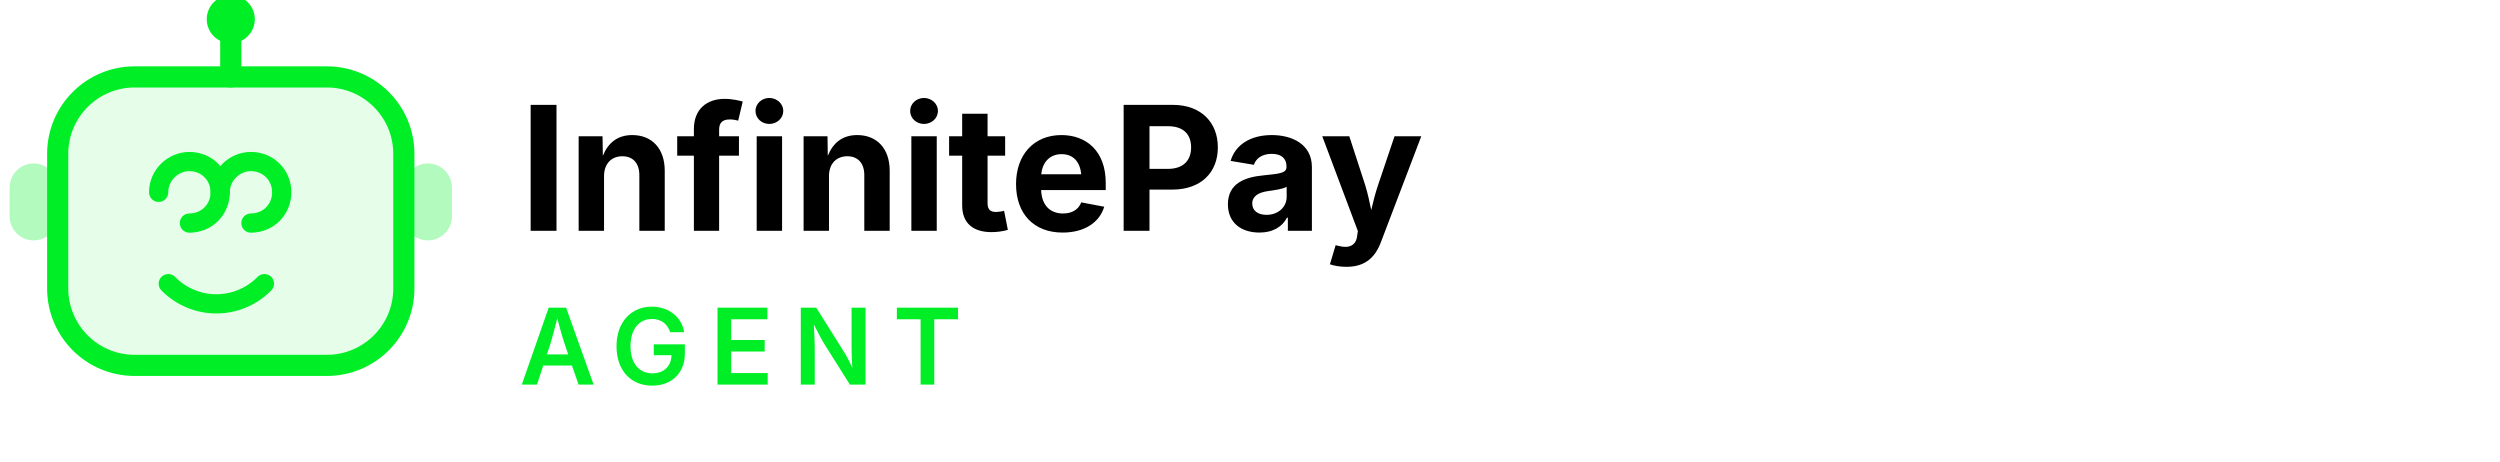
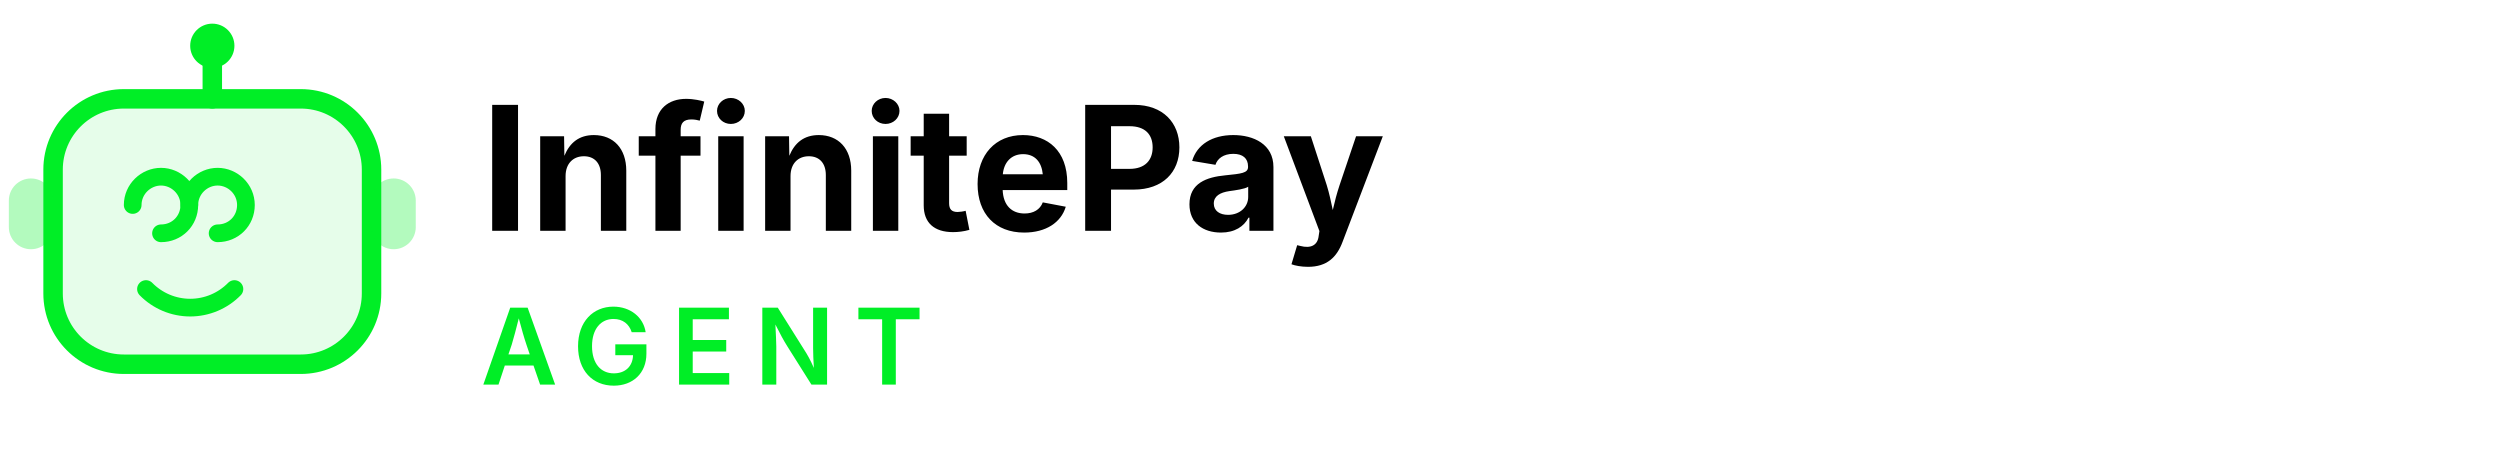
<svg xmlns="http://www.w3.org/2000/svg" viewBox="0 0 260 48" fill="none">
-   <rect x="6" y="8" width="36" height="30" rx="8" fill="#00ee26" opacity="0.1" />
-   <rect x="6" y="8" width="36" height="30" rx="8" stroke="#00ee26" stroke-width="2.2" />
-   <line x1="24" y1="8" x2="24" y2="3" stroke="#00ee26" stroke-width="2.2" stroke-linecap="round" />
-   <circle cx="24" cy="2" r="2.5" fill="#00ee26" />
-   <rect x="1" y="17" width="5" height="8" rx="2.5" fill="#00ee26" opacity="0.3" />
-   <rect x="42" y="17" width="5" height="8" rx="2.5" fill="#00ee26" opacity="0.3" />
-   <path d="M16.5 20c0-1.8 1.5-3.2 3.2-3.2 1.8 0 3.2 1.4 3.2 3.2s-1.4 3.2-3.2 3.2" stroke="#00ee26" stroke-width="2" stroke-linecap="round" />
-   <path d="M22.9 20c0-1.8 1.5-3.2 3.2-3.2 1.8 0 3.2 1.4 3.2 3.2s-1.4 3.2-3.2 3.2" stroke="#00ee26" stroke-width="2" stroke-linecap="round" />
-   <path d="M17.5 29.5a7 7 0 0 0 10 0" stroke="#00ee26" stroke-width="2" stroke-linecap="round" fill="none" />
-   <text x="54" y="24" font-family="Inter, system-ui, sans-serif" font-size="18" font-weight="700" fill="currentColor">InfinitePay</text>
-   <text x="54" y="40" font-family="Inter, system-ui, sans-serif" font-size="11" font-weight="600" fill="#00ee26" letter-spacing="2">AGENT</text>
+   <g transform="translate(0, 2) scale(0.46)">
+     <rect x="12" y="18" width="72" height="60" rx="16" fill="#00ee26" opacity="0.1" />
+     <rect x="12" y="18" width="72" height="60" rx="16" stroke="#00ee26" stroke-width="4.4" />
+     <line x1="48" y1="18" x2="48" y2="8" stroke="#00ee26" stroke-width="4.4" stroke-linecap="round" />
+     <circle cx="48" cy="6" r="5" fill="#00ee26" />
+     <rect x="2" y="36" width="10" height="16" rx="5" fill="#00ee26" opacity="0.3" />
+     <rect x="84" y="36" width="10" height="16" rx="5" fill="#00ee26" opacity="0.3" />
+     <path d="M30 42c0-3.6 3-6.4 6.4-6.4 3.4 0 6.4 2.8 6.4 6.4s-2.8 6.4-6.4 6.4" stroke="#00ee26" stroke-width="4" stroke-linecap="round" />
+     <path d="M42.8 42c0-3.6 3-6.4 6.4-6.4 3.4 0 6.4 2.8 6.4 6.4s-2.8 6.4-6.4 6.4" stroke="#00ee26" stroke-width="4" stroke-linecap="round" />
+     <path d="M33 61a14 14 0 0 0 20 0" stroke="#00ee26" stroke-width="4" stroke-linecap="round" fill="none" />
+   </g>
+   <text x="50" y="24" font-family="Inter, system-ui, sans-serif" font-size="18" font-weight="700" fill="currentColor">InfinitePay</text>
+   <text x="50" y="40" font-family="Inter, system-ui, sans-serif" font-size="11" font-weight="600" fill="#00ee26" letter-spacing="2">AGENT</text>
</svg>
